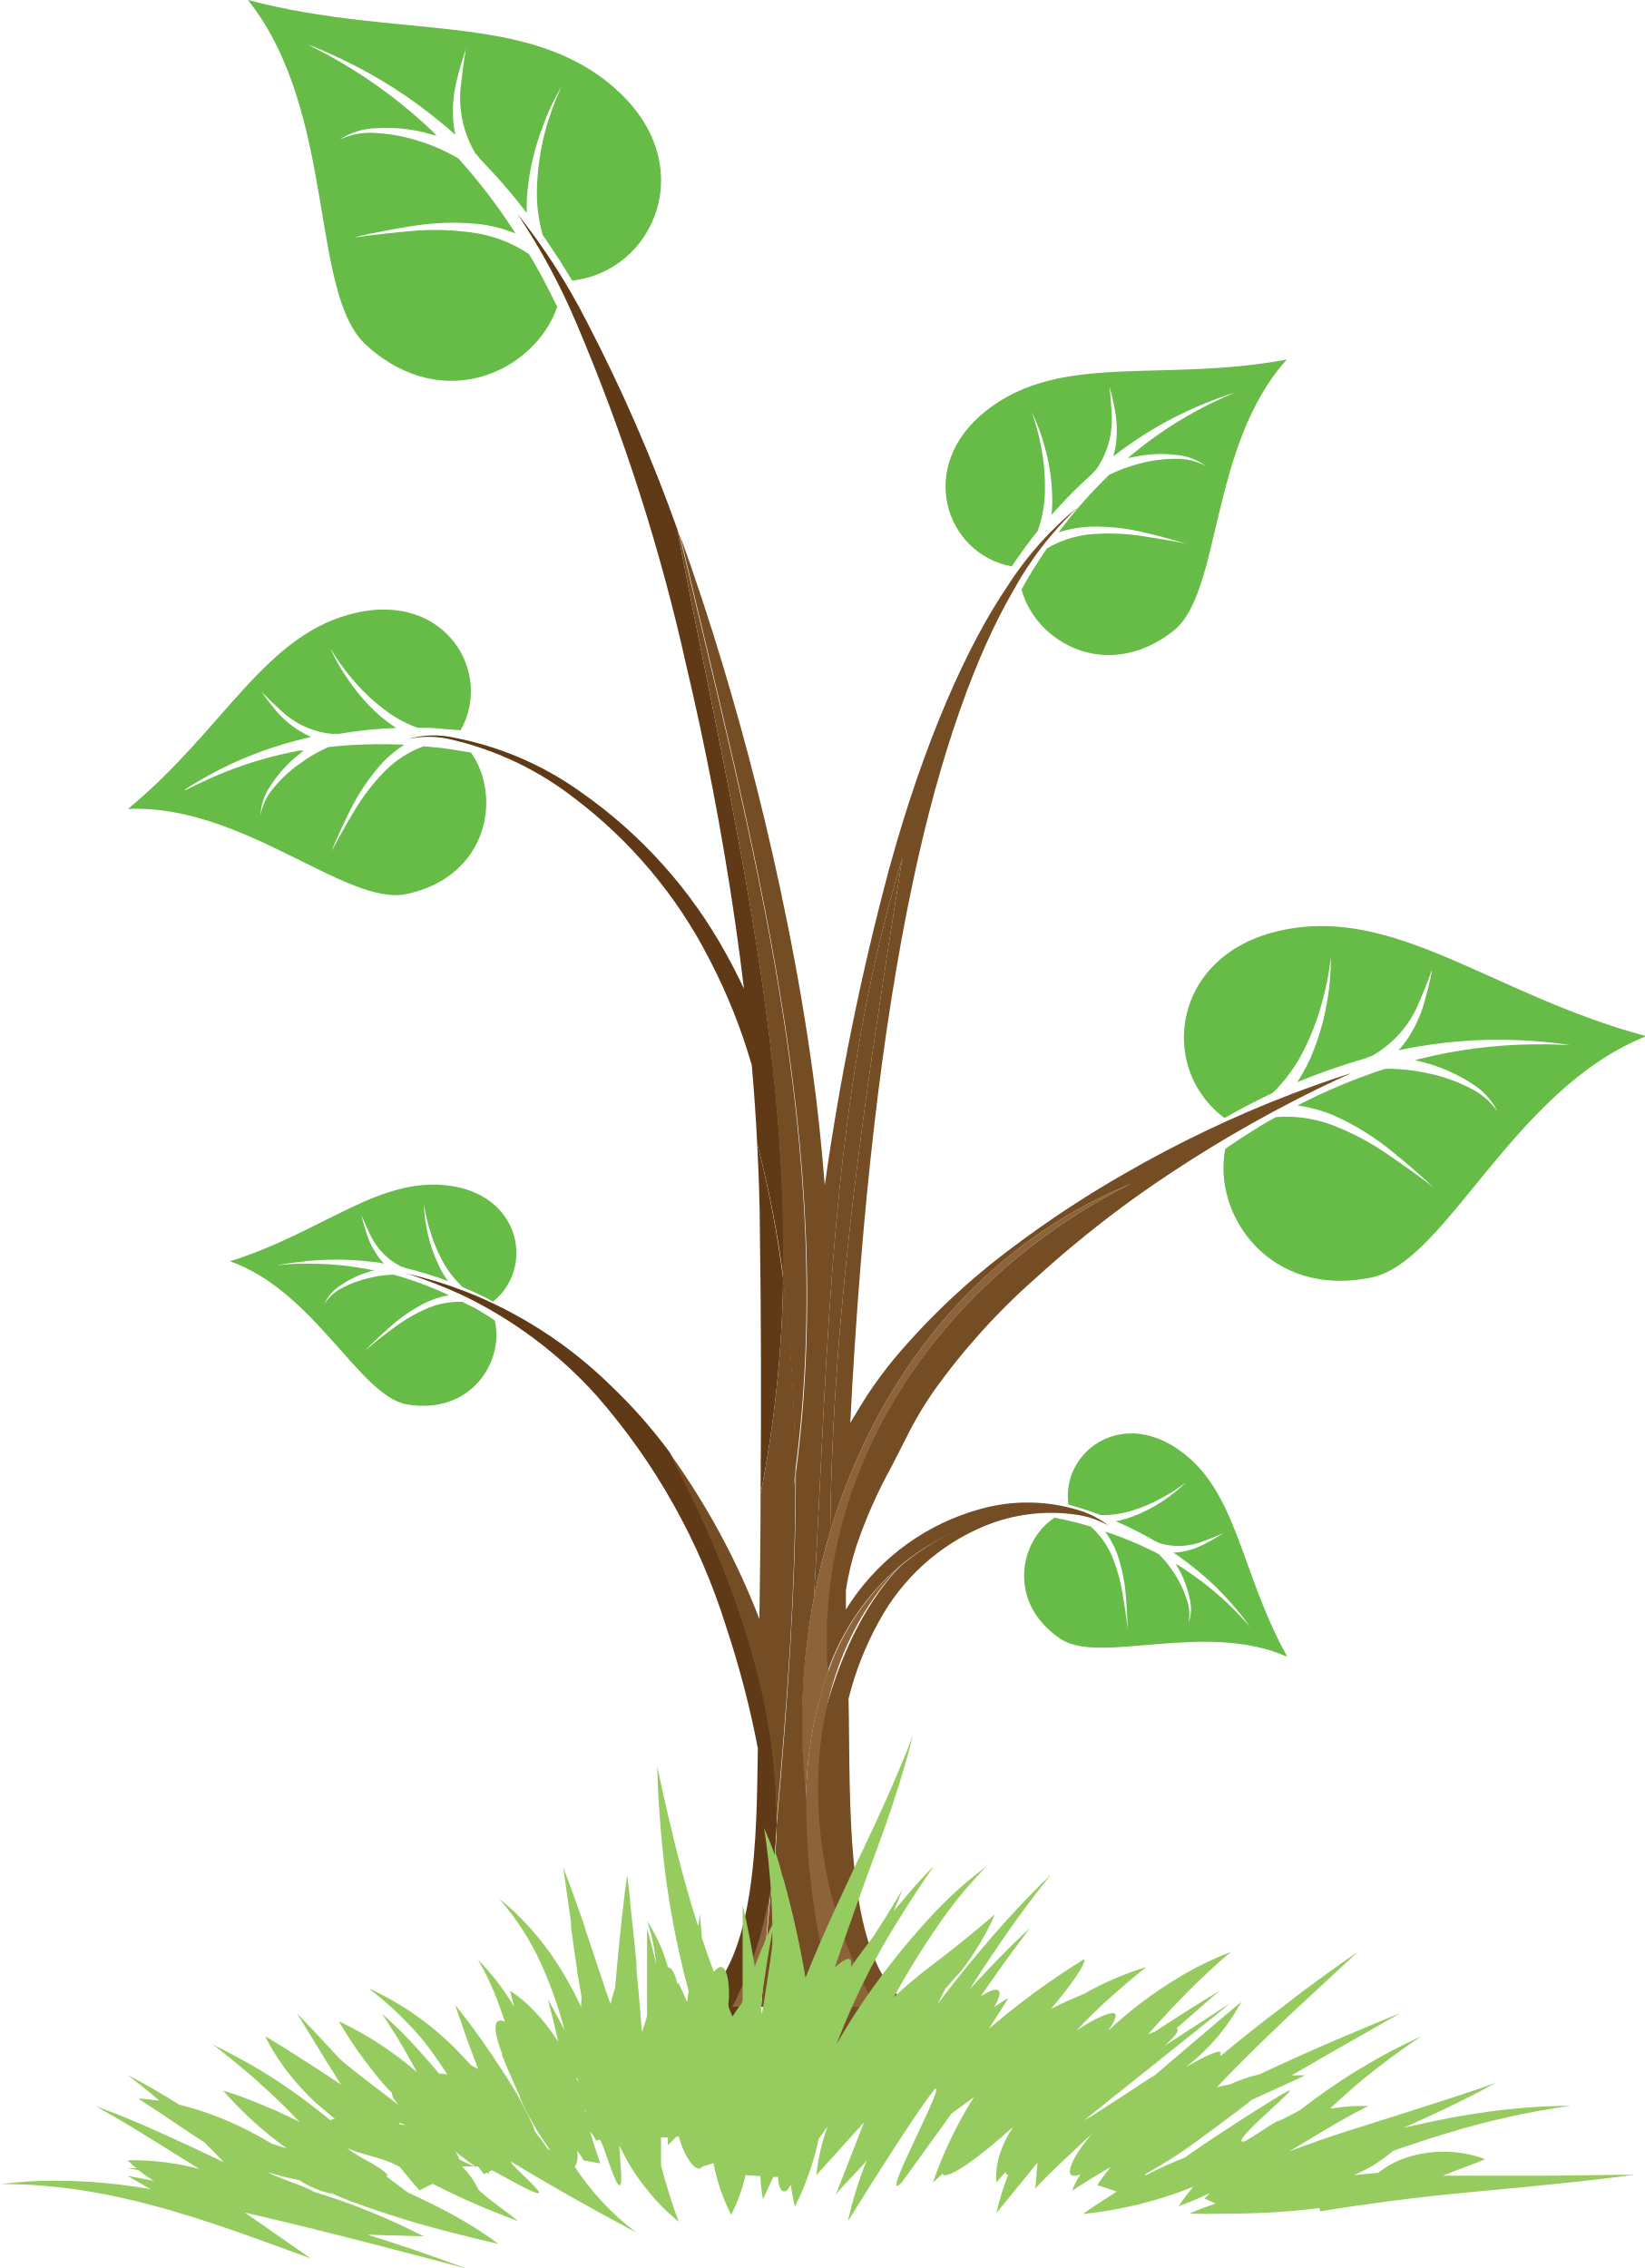
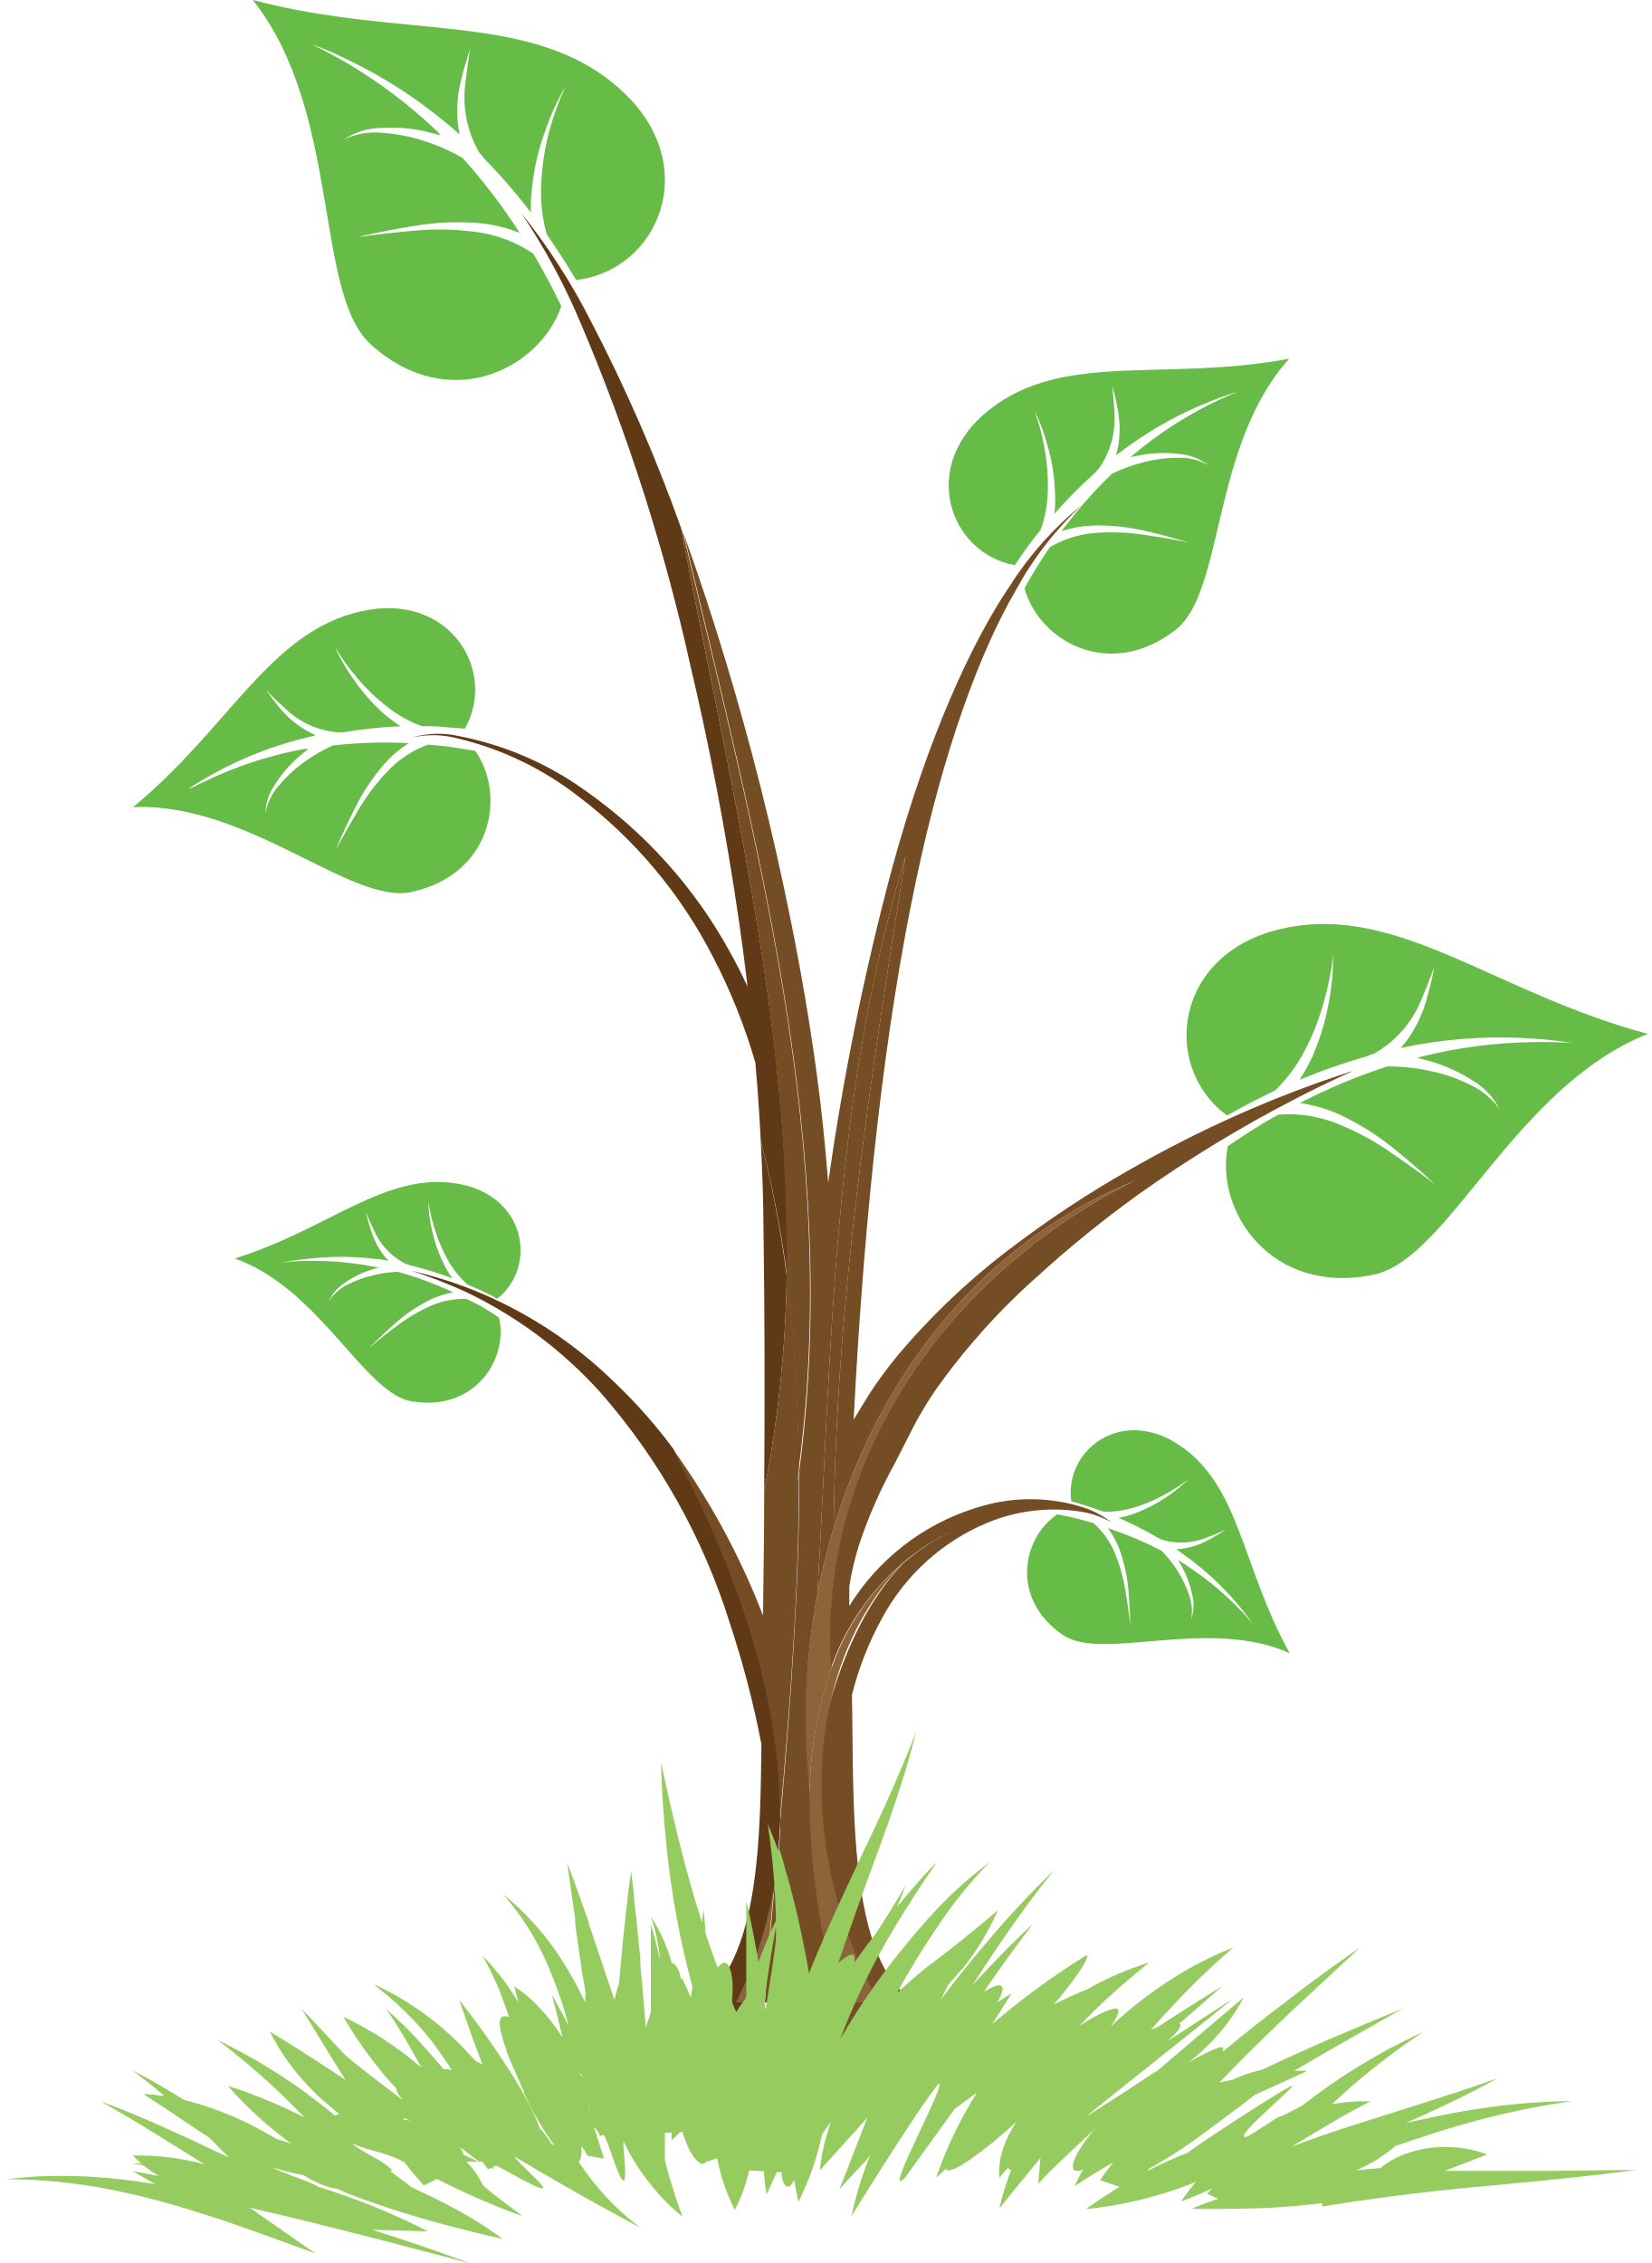
- <svg xmlns="http://www.w3.org/2000/svg" viewBox="0 0 124.57 171.78">
+ <svg xmlns="http://www.w3.org/2000/svg" width="100px" height="137" viewBox="0 0 124.57 171.78">
  <defs>
    <style>.cls-1{fill:#66bc46;}.cls-2{fill:#603a17;}.cls-3{fill:#8d633a;}.cls-4{fill:#754d25;}.cls-5{fill:#96cb60;}</style>
  </defs>
  <g id="Layer_2" data-name="Layer 2">
    <g id="Layer_3" data-name="Layer 3">
      <path class="cls-1" d="M36,99.09,35,98.6a6.33,6.33,0,0,0-2.59.47,12.72,12.72,0,0,0-2.67,1.56c-1.37,1-2.09,1.68-2.09,1.67s.63-.69,1.92-1.83a12.24,12.24,0,0,1,2.61-1.78A6.72,6.72,0,0,1,34,98.1a27.11,27.11,0,0,0-4.2-1.56,9.16,9.16,0,0,0-1.91.27,8.3,8.3,0,0,0-2,.75,3.45,3.45,0,0,0-1.34,1.22,3.3,3.3,0,0,1,1.19-1.39,7.58,7.58,0,0,1,2-1l.65-.2-.23,0a23.54,23.54,0,0,0-5.32-.47c-1.24,0-1.88.14-1.88.13s.61-.15,1.82-.28a21.73,21.73,0,0,1,5.36,0c.31,0,.63.08.95.14a3.91,3.91,0,0,1-.39-.45,6.18,6.18,0,0,1-.9-1.71c-.33-1-.43-1.56-.44-1.56s.2.53.64,1.45a5.1,5.1,0,0,0,2.38,2.49,1.11,1.11,0,0,1,.29.1,29.59,29.59,0,0,1,3.26,1,6.63,6.63,0,0,1-.67-1.12,11.13,11.13,0,0,1-.87-2.49,11.37,11.37,0,0,1-.29-2.22,13.82,13.82,0,0,0,.5,2.13,12.07,12.07,0,0,0,1,2.34,7.63,7.63,0,0,0,1.46,1.83c.42.17.84.36,1.27.56s.69.34,1,.53c3.06-2.43,2.23-7.84-3-8.74-5.47-.93-9.79,3.45-16.91,5.68,6.42,2.26,9.82,10.23,13.4,10.84,4.84.82,7.38-3.24,6.65-6.35C37,99.68,36.46,99.37,36,99.09Z" />
      <path class="cls-1" d="M42.2,23.24c-.43-.88-.86-1.73-1.31-2.55-.27-.49-.55-1-.83-1.44a10,10,0,0,0-3.93-1.58,20.28,20.28,0,0,0-5-.17c-2.74.24-4.28.5-4.28.48s1.45-.38,4.18-.83a19.68,19.68,0,0,1,5.08-.2,10.93,10.93,0,0,1,2.93.73A43.28,43.28,0,0,0,34.71,12a14,14,0,0,0-2.83-1.27,13,13,0,0,0-3.32-.65,5.39,5.39,0,0,0-2.85.5,5.26,5.26,0,0,1,2.8-.87A12,12,0,0,1,32,10l1.06.28L32.81,10A37.72,37.72,0,0,0,26,4.83c-1.71-1-2.67-1.42-2.66-1.43s1,.32,2.72,1.17a35.54,35.54,0,0,1,7.25,4.64c.39.31.78.64,1.17,1a8.13,8.13,0,0,1-.15-1,9.56,9.56,0,0,1,.25-3.08c.39-1.64.75-2.49.73-2.5s-.18.89-.37,2.52A8.25,8.25,0,0,0,36,11.62a1.47,1.47,0,0,1,.31.38,44.7,44.7,0,0,1,3.58,4.13A13,13,0,0,1,40,14a17.88,17.88,0,0,1,1-4.13,17.81,17.81,0,0,1,1.5-3.27A21.92,21.92,0,0,0,41.27,10a19.33,19.33,0,0,0-.6,4.07,11.52,11.52,0,0,0,.43,3.73c.41.59.82,1.21,1.23,1.84s.65,1.07,1,1.61c6.23-.69,9.73-8.76,3.33-14.48C40,.78,30.36,3.05,18.78,0c6.78,8.56,4.6,22.29,9,26.18C33.61,31.44,40.53,28.09,42.2,23.24Z" />
      <path class="cls-1" d="M30.82,67.71C37,66.36,38,60.31,35.67,57c-.77-.13-1.53-.26-2.26-.35l-1.32-.13a8,8,0,0,0-2.86,1.8,16,16,0,0,0-2.42,3.13c-1.13,1.89-1.68,3-1.69,3s.42-1.12,1.41-3.1a16,16,0,0,1,2.25-3.38,8.74,8.74,0,0,1,1.84-1.56,36.69,36.69,0,0,0-5.75.17,11.79,11.79,0,0,0-2.14,1.24,9.91,9.91,0,0,0-2,1.85,4.27,4.27,0,0,0-1,2.08,4.12,4.12,0,0,1,.75-2.22,9.64,9.64,0,0,1,1.84-2.13l.68-.55-.3,0a29.49,29.49,0,0,0-6.55,2c-1.45.64-2.17,1.06-2.17,1s.66-.47,2-1.22a28.46,28.46,0,0,1,6.39-2.52c.38-.11.78-.2,1.19-.29a6.19,6.19,0,0,1-.68-.35A7.42,7.42,0,0,1,21.05,54a19.13,19.13,0,0,1-1.27-1.64s.49.54,1.45,1.41a6.5,6.5,0,0,0,4,1.82,1.43,1.43,0,0,1,.39,0A33.64,33.64,0,0,1,30,55.13a12.13,12.13,0,0,1-1.33-1,14.61,14.61,0,0,1-2.23-2.55A14.13,14.13,0,0,1,25,49.08a16.92,16.92,0,0,0,1.62,2.28A14.74,14.74,0,0,0,29,53.66a9.37,9.37,0,0,0,2.61,1.46c.58,0,1.17,0,1.77.07s1,.07,1.5.12c2.47-4.36-1.12-10.39-7.82-8.92-7,1.53-10,8.81-17.37,14.88C18.39,60.88,26.27,68.71,30.82,67.71Z" />
      <path class="cls-1" d="M76.62,42.9c.29-.43.58-.85.87-1.25s.73-1,1.09-1.42a9.33,9.33,0,0,0,.55-3,15.68,15.68,0,0,0-.27-3.3,17.79,17.79,0,0,0-.73-2.74,14.93,14.93,0,0,1,1,2.71,14.48,14.48,0,0,1,.54,3.38A9.72,9.72,0,0,1,79.63,39a35.36,35.36,0,0,1,3.1-3.13,1.23,1.23,0,0,1,.27-.29,6.61,6.61,0,0,0,1.18-4.3c-.06-1.31-.17-2-.16-2a19,19,0,0,1,.46,2.05,8.13,8.13,0,0,1,0,2.49,5.11,5.11,0,0,1-.18.75c.34-.26.67-.51,1-.74a28.31,28.31,0,0,1,6.08-3.33c1.46-.59,2.26-.79,2.25-.8s-.79.3-2.22,1a30.1,30.1,0,0,0-5.77,3.8l-.23.2c.29-.07.58-.12.86-.17a9.53,9.53,0,0,1,2.84-.07,4.28,4.28,0,0,1,2.21.85,4.43,4.43,0,0,0-2.27-.56,10.7,10.7,0,0,0-2.71.35,12.42,12.42,0,0,0-2.34.86,35.32,35.32,0,0,0-3.83,4.36,9,9,0,0,1,2.4-.43,15.69,15.69,0,0,1,4.08.44c2.16.5,3.3.91,3.31.89s-1.22-.28-3.42-.61a16.31,16.31,0,0,0-4-.14,8.07,8.07,0,0,0-3.25,1.06c-.25.36-.5.73-.74,1.12-.41.63-.8,1.29-1.19,2,1.07,4,6.46,7.07,11.48,3.15,3.7-2.89,2.69-14,8.61-20.57C88,29,80.4,26.64,74.73,31.07,69.27,35.32,71.65,42,76.62,42.9Z" />
      <path class="cls-1" d="M89.14,109.72c-4.44-3-8.77.37-8.23,4.24.38.1.76.22,1.12.33s.89.3,1.31.46a7.34,7.34,0,0,0,2.31-.31,11.61,11.61,0,0,0,2.36-1,12.46,12.46,0,0,0,1.83-1.19,11.56,11.56,0,0,1-1.74,1.41,11.21,11.21,0,0,1-2.34,1.21,8.52,8.52,0,0,1-1.26.35,27.08,27.08,0,0,1,3,1.52.87.87,0,0,1,.27.13,5.09,5.09,0,0,0,3.45-.17c1-.36,1.45-.62,1.45-.61a14,14,0,0,1-1.39.83,5.85,5.85,0,0,1-1.82.62,5.61,5.61,0,0,1-.59.06c.27.18.53.37.78.55a22.28,22.28,0,0,1,3.92,3.66,18.19,18.19,0,0,1,1.12,1.46s-.4-.51-1.27-1.39a24,24,0,0,0-4.18-3.32l-.21-.12.34.59a7.84,7.84,0,0,1,.73,2.07,3.17,3.17,0,0,1-.09,1.82,3.5,3.5,0,0,0-.14-1.79,8.1,8.1,0,0,0-.91-1.91,8.78,8.78,0,0,0-1.19-1.5A27.11,27.11,0,0,0,83.69,116a7,7,0,0,1,.9,1.66,12.57,12.57,0,0,1,.66,3.09c.15,1.72.13,2.65.14,2.66s-.09-1-.37-2.66a12.64,12.64,0,0,0-.86-3,6.39,6.39,0,0,0-1.56-2.13l-1-.28c-.56-.15-1.15-.28-1.74-.39-2.67,1.75-3.62,6.44.45,9.18,3,2,11-1.41,17.18,1.36C93.87,119,93.75,112.81,89.14,109.72Z" />
      <path class="cls-1" d="M97.06,70.46c-8.4,1.79-9.38,10.52-4.32,14.22.55-.32,1.1-.62,1.65-.91s1.33-.68,2-1a11.86,11.86,0,0,0,2.23-3,18.48,18.48,0,0,0,1.49-3.83,19.77,19.77,0,0,0,.67-3.44,18,18,0,0,1-.32,3.58,18.16,18.16,0,0,1-1.22,4.06,14.54,14.54,0,0,1-1,1.83,44.89,44.89,0,0,1,5.15-1.8,1.65,1.65,0,0,1,.46-.17,8.2,8.2,0,0,0,3.65-4.16c.65-1.5.92-2.37.94-2.37s-.14.92-.6,2.53a9.7,9.7,0,0,1-1.33,2.8,6.57,6.57,0,0,1-.6.75c.52-.11,1-.21,1.52-.29a35.88,35.88,0,0,1,8.59-.42c2,.14,3,.35,3,.34s-1-.1-3-.08a37.3,37.3,0,0,0-8.5,1.1l-.37.1c.36.08.72.18,1.06.27a12.64,12.64,0,0,1,3.2,1.47,5.25,5.25,0,0,1,2,2.15,5.56,5.56,0,0,0-2.23-1.85,12.31,12.31,0,0,0-3.2-1.08,14.16,14.16,0,0,0-3.08-.31,43.59,43.59,0,0,0-6.64,2.78,10.91,10.91,0,0,1,2.9.82,19.77,19.77,0,0,1,4.31,2.7c2.15,1.74,3.19,2.81,3.21,2.8s-1.21-1-3.48-2.54a19.82,19.82,0,0,0-4.37-2.32,9.9,9.9,0,0,0-4.2-.58c-.48.27-1,.54-1.44.84-.79.48-1.59,1-2.4,1.56-1,5,3.38,11.38,11.1,9.74,5.7-1.21,10.63-14.22,20.78-18.27C113,75.35,105.78,68.6,97.06,70.46Z" />
      <path class="cls-2" d="M46.31,105a32.84,32.84,0,0,0-11.08-7.19,32,32,0,0,0-4.4-1.34A35.5,35.5,0,0,1,35,98.09a32.64,32.64,0,0,1,10.17,7.61A48.43,48.43,0,0,1,55,123.24a72.5,72.5,0,0,1,2.39,9.17c-.1,6.33,0,16.87-5,19.63l3.11,5.74c1.46-2.88,2.39-11.6,2.89-14.63.14-1.63.29-3.26.43-4.91.17-9.54-3.42-19.36-8.11-28.25A38.63,38.63,0,0,0,46.31,105Z" />
      <path class="cls-2" d="M58.35,143.15a33.55,33.55,0,0,0,.43-4.91C58.64,139.89,58.49,141.52,58.35,143.15Z" />
      <path class="cls-3" d="M55.46,152h2.15q.33-4.39.74-8.89A30.63,30.63,0,0,1,55.46,152Z" />
      <path class="cls-2" d="M57.34,86.62c.12,2.26.2,4.57.21,6.95.09,6.19.1,12.74.05,19.59a91.22,91.22,0,0,0,1.71-16.3A82.67,82.67,0,0,0,57.34,86.62Z" />
      <path class="cls-4" d="M60.11,112.47c0-.29.08-.57.12-.86a121.69,121.69,0,0,0-.92-14.75,91.22,91.22,0,0,1-1.71,16.3c0,3.1-.05,6.25-.09,9.47A56,56,0,0,0,50.67,110c4.69,8.89,8.28,18.71,8.11,28.25.78-8.8,1.49-17.8,1.45-26.63C60.19,111.9,60.16,112.18,60.11,112.47Z" />
      <path class="cls-3" d="M85.68,89.64C74,94.42,66.35,104.45,62.87,116c0,.67,0,1.33,0,2,0-.67,0-1.33,0-2a50.83,50.83,0,0,0-1.23,5q-.26,4.44-.61,8.86.36-4.42.61-8.86a51.21,51.21,0,0,0-.59,15.43,29.39,29.39,0,0,1,1.68-9.82C61.62,110.72,71.5,96.73,85.68,89.64Z" />
      <path class="cls-4" d="M61.64,121a50.83,50.83,0,0,1,1.23-5c.19-17.53,2.82-34.25,5.46-51C62.8,83.16,62.74,102,61.64,121Z" />
      <path class="cls-4" d="M97.81,82.86a88.8,88.8,0,0,0-12.59,6,79.87,79.87,0,0,0-8.53,5.61,53,53,0,0,0-9,8.47,32.82,32.82,0,0,0-2.08,2.83c-.45.71-.83,1.36-1.22,2,.83-16.21,2.41-30,4.74-40.95,2.08-9.92,4.86-17.37,7.56-22a25.43,25.43,0,0,1,5-6.46,25.08,25.08,0,0,0-5.37,6c-3,4.4-6.31,11.67-9,21.5a201.12,201.12,0,0,0-4.86,23.91c-.23-2.81-.5-5.57-.87-8.24-.54-4-1.2-7.81-1.93-11.44-1.45-7.27-3.15-13.82-4.9-19.64-1.07-3.57-2.16-6.85-3.25-9.87,5.35,22.84,12,46.51,8.76,71,0,8.83-.67,17.83-1.45,26.63a33.55,33.55,0,0,1-.43,4.91q-.41,4.5-.74,8.89h5.71a55,55,0,0,1-2.27-15.65A51.21,51.21,0,0,1,61.64,121c1.1-18.95,1.16-37.8,6.69-56-2.64,16.72-5.27,33.44-5.46,51C66.35,104.45,74,94.42,85.68,89.64c-14.18,7.09-24.06,21.08-23,36.93a18.64,18.64,0,0,1,5.43-7.93,20.9,20.9,0,0,1,2.91-2.52,20.9,20.9,0,0,0-2.91,2.52A19.1,19.1,0,0,1,72,116.12a19.1,19.1,0,0,0-3.83,2.52c-8.28,8.64-9.37,29.26-3.56,39.5l4.65-6.1c-5.48-2.76-4.82-15.88-5-23.38a24,24,0,0,1,2.28-5.81,16.1,16.1,0,0,1,8-7.26,13.23,13.23,0,0,1,7-.86,7,7,0,0,1,2.41.82,6.91,6.91,0,0,0-2.27-1.17,13.25,13.25,0,0,0-7.43-.09,17.38,17.38,0,0,0-9.79,7c-.14.2-.27.42-.4.63,0-.5,0-1,0-1.49a22.05,22.05,0,0,1,.76-3.23,36.89,36.89,0,0,1,2.69-6.11l1.53-3a28.83,28.83,0,0,1,1.59-2.61,50.31,50.31,0,0,1,7.73-8.61A85.4,85.4,0,0,1,86,90.67a99,99,0,0,1,11.9-7.25c2.85-1.47,4.42-2.12,4.42-2.13S100.77,81.74,97.81,82.86Z" />
      <path class="cls-2" d="M51.28,40.05a124.22,124.22,0,0,0-6.83-15.66,48.06,48.06,0,0,0-5.29-8.22,49,49,0,0,1,4.51,8.36,148.38,148.38,0,0,1,8.33,26c1.37,5.8,2.66,12.31,3.7,19.49.23,1.6.44,3.22.64,4.87-.43-.91-.88-1.81-1.36-2.66A36.16,36.16,0,0,0,44,60a24.33,24.33,0,0,0-9.56-4.12,7.18,7.18,0,0,0-3.61.11,7.28,7.28,0,0,1,3.5.06,24,24,0,0,1,9.11,4.36A35.68,35.68,0,0,1,53.73,72.67a43.59,43.59,0,0,1,3.2,8q.26,2.91.41,5.94a82.67,82.67,0,0,1,2,10.24C59.66,77.68,54.79,58.62,51.28,40.05Z" />
      <path class="cls-4" d="M51.47,40.58c-.07-.17-.13-.35-.19-.53,3.51,18.57,8.38,37.63,8,56.81a121.69,121.69,0,0,1,.92,14.75C63.5,87.09,56.82,63.42,51.47,40.58Z" />
      <path class="cls-3" d="M62.73,126.57c0,.47.07,1,.13,1.43-.06-.48-.1-1-.13-1.43a29.39,29.39,0,0,0-1.68,9.82,49.24,49.24,0,0,0,.89,5.3,49.24,49.24,0,0,1-.89-5.3A55,55,0,0,0,63.32,152h3c-5.81-10.24-6.43-24.76,1.85-33.4A18.64,18.64,0,0,0,62.73,126.57Z" />
      <path class="cls-5" d="M82.17,160.55c.37-.34,10.63-8.47,11-8.83l-5,3.25c.16-.15-.34.3-.2.17l.09-.08.11-.09h0l.14-.12h0a2.13,2.13,0,0,1,.22-.21c.49-.48.76-.8.63-1l-.08,0,2.77-2.42.38-.33.14-.12-.09.06L92,151c-.66.4-2.1,1.28-4.21,2.66l-.31.21-.53.2c1.19-1.34,2.31-2.53,3.28-3.49,1.74-1.73,3-2.75,3-2.75a25,25,0,0,0-4.06,2,31.22,31.22,0,0,0-5.27,4c.51-.71.72-1.2.5-1.34s-1.41.31-2.87,1.3c.93-1,1.8-1.83,2.6-2.54,1.57-1.41,2.69-2.26,2.68-2.27a23.52,23.52,0,0,0-3.68,1.48c-.33.16-.67.35-1,.54-.73.3-1.61.68-2.54,1.15,1.24-1.43,2.8-3.55,2.49-3.75a57.82,57.82,0,0,0-7.19,5.26l1.49-2.34s-.42.24-1.09.69c.39-.68.53-1.15.28-1.27s-.67.08-1.29.45l.35-.51c2.07-3,3.36-4.61,3.35-4.62s-1.59,1.41-4.16,4.19l-.4.44c.59-.94,1.17-1.83,1.71-2.62,2.68-4,4.48-6.09,4.46-6.1a73.66,73.66,0,0,0-5.26,5.66c-.53.61-1.08,1.29-1.65,2l-.24.3c-.47.59-.95,1.22-1.45,1.87.22-.42.42-.8.58-1.14l.87-1,.12-.12.15-.16A20.18,20.18,0,0,0,75.34,145s-2.45,2.11-4.46,3.61a36.71,36.71,0,0,0-3.2,2.67,58.69,58.69,0,0,1,3.22-5.24,32.17,32.17,0,0,1,3.81-4.68,30.58,30.58,0,0,0-4.62,4.24,56.41,56.41,0,0,0-4.43,5.57c-.69,1-1.41,2.11-2.1,3.29l-.2.34c.08-.23.18-.44.26-.66a52.5,52.5,0,0,1,3.79-7.69c2-3.3,3.3-5.09,3.28-5.09s-1.16,1.14-3,3.38c.45-1.06.64-1.63.64-1.63s-.7,1.28-2.19,3.56c-.53.69-1.1,1.45-1.68,2.29,0-.34,0-.54-.15-.59s-.58.18-1.09.65c1-2.95,1.94-5.56,2.77-7.83.1-.25.19-.52.28-.76l.06-.15c.14-.39.26-.74.4-1.11.08-.22.16-.45.24-.66.23-.65.44-1.27.63-1.84,1.12-3.37,1.53-5.25,1.54-5.25s-.58,1.59-1.85,4.47c-.17.39-.35.8-.55,1.23l-.43.94-.22.47c-.21.46-.42.91-.66,1.4,0,.05,0,.1-.07.14-1.24,2.66-2.83,5.89-4.36,9.73a73.16,73.16,0,0,0-1.63-7.35l-.15-.46a17.26,17.26,0,0,0-.53-1.8,2.08,2.08,0,0,0,0,.33c-.49-1.36-.85-2.08-.84-2.08s.27,1.43.48,4.05c.09.94.13,2.05.16,3.3-.24.49-.73,1.55-1.33,3.14-.5-3-.92-4.65-.92-4.65v5.14c0,.63,0,1.34,0,2.09a1.42,1.42,0,0,0-.07.22,11.25,11.25,0,0,0-.7,1c-.1-.22-.18-.44-.27-.65s0-.52,0-.75c.05-1.42-.2-2.32-.6-2.35-.17,0-.35.13-.54.37-.33-.88-.64-1.75-.91-2.57-.08-1.22-.16-1.89-.16-1.88s0,.35-.12,1c-.65-2-1.14-3.85-1.55-5.42-.06-.22-.11-.45-.17-.66-.22-.9-.41-1.7-.58-2.42-.54-2.32-.78-3.6-.79-3.6s0,2.13.37,6a65.52,65.52,0,0,0,2,11q-.06.4-.12.84c-.36-.9-.68-1.47-.66-1.48a.86.86,0,0,0-.07.12c-.16-.8-.44-1.27-.72-1.28A12.28,12.28,0,0,0,49,145.49a13.62,13.62,0,0,1,.69,3.28c-.39-1.74-.69-2.7-.69-2.7v4.21c0,.46,0,1,0,1.47,0,.28,0,.55,0,.84s-.26.88-.39,1.36c-.05-.62-.1-1.22-.14-1.8-.09-1.08-.18-2.1-.27-3,0-.15,0-.3,0-.45h0c-.18-1.91-.35-3.45-.48-4.57l0-.25c-.14-1.21-.23-1.87-.23-1.87s0,.25-.09.69c0,.11,0,.23-.05.36-.13,1.07-.35,2.92-.59,5.5q-.09.93-.18,2c-.05.15-.11.36-.18.59s-.11.41-.16.66c0-.09-.06-.17-.09-.25l-.5-1.47-1-3a1.59,1.59,0,0,1-.07-.2c-.06-.17-.11-.34-.17-.5l-.12-.35,0-.08c-1-2.92-1.64-4.53-1.64-4.53l.38,2.67.22,1.56,0,.35c.13.94.27,2,.46,3.22,0,.28.08.55.13.83s.11.68.17,1,0,.48,0,.74V152l-.05-.1a27.82,27.82,0,0,0-2.14-3.75A21.5,21.5,0,0,0,39,144.85c-.79-.75-1.31-1.11-1.28-1.11s.41.43,1.06,1.28a20.52,20.52,0,0,1,2,3.29,32,32,0,0,1,2,5.55l.08.25v0c.33,1.16.63,2.41,1,3.75.16.62.34,1.26.53,1.91,0,.11-1.45,3-.68,1.67.35-.6,1.18,0,1.42.69l.31-.07c.37.64,1.16,3.51,1.48,3.46s-.08-2.72,0-3A15.23,15.23,0,0,0,49.13,166a15.07,15.07,0,0,0,2.28,2.28s-.41-1-.9-2.67c-.15-.49-.3-1-.45-1.62,0-.39,0-.92,0-1.56,0-.17,0-.36,0-.54l.51,0c0,.37,0,.58,0,.58a6.5,6.5,0,0,0,.64-.63l.22,0c0,.08,0,.17.05.25.44,1.43,1.12,2.22,1.5,2.16a.4.4,0,0,0,.26-.22.14.14,0,0,0,0,.06l.79-.26a14.57,14.57,0,0,0,1.34,3.92,12.86,12.86,0,0,0,1.09-3l1.12.07a14.62,14.62,0,0,0,.2,1.76l.78-1.7.36,0c0,.7.24,1.12.47,1.1s.3-.18.49-.5c.16,1,.32,1.66.31,1.67A21.34,21.34,0,0,0,62,162c.21-.3.43-.61.67-.93a15.25,15.25,0,0,0-.85,3.68l3.61-4-2.15,5.52c.31-.54,2.07-2.17,2.38-2.7a27.75,27.75,0,0,0-1.44,4.66s4.72-7.66,6.56-10c1-.68-4.4,9.06-2.49,7.07l3.77-5.22,1.7-1.25a29.43,29.43,0,0,0-1.94,3.57,28.19,28.19,0,0,0-1.17,2.91s.29-.25.76-.7c0,0,0,.09,0,.11.53.28,2.71-1.29,5.33-3.64a7.84,7.84,0,0,0-1,2,5.72,5.72,0,0,0-.29,2.22s.25-.31.7-.79a.23.23,0,0,0,.11.2s.06,0,.09,0a20.72,20.72,0,0,0-.9,2.92s1.23-1.52,3.12-3.83l-.17,2c.55-.89,8.42-7.88,9.06-8.67C87.89,156.89,81.78,160.9,82.17,160.55ZM57.84,151.7c-.05.28-.09.58-.14.87l-.09-.68c.11-.83.22-1.58.32-2.25.23-1.54.43-2.66.56-3.36,0,.32,0,.64,0,1C58.34,148.57,58.11,150,57.84,151.7Z" />
      <path class="cls-5" d="M117.26,164.79c-1.72,0-3.78,0-6.13,0l-1.87,0,.76-.3.89-.34.47-.18.77-.3a2,2,0,0,0,.32-.13,8.47,8.47,0,0,0-1.73-.46,9,9,0,0,0-4.36.38,6.56,6.56,0,0,0-2,1.11l-1.83.17A14.16,14.16,0,0,0,104,164a12.77,12.77,0,0,0,1.51-1.1l.79-.27.6-.2,1.54-.51c1.65-.52,3.16-.95,4.48-1.27,3.74-.91,6-1.13,6-1.16a49.2,49.2,0,0,0-6.12.44c-1.76.23-3.88.62-6.24,1.17l-.27.06.19-.08c.75-.34,1.46-.65,2.08-.95,3.13-1.45,4.73-2.4,4.74-2.39s-1.79.66-5.13,1.72l-1.81.58L102,161.42c-1.36.44-2.83.94-4.37,1.53,1.47-.87,2.77-1.68,3.83-2.28,1.27-.72,2.16-1.15,2.16-1.16a14.24,14.24,0,0,0-2.78.19l-.11,0c.87-.83,1.71-1.56,2.47-2.19.56-.46,1.07-.86,1.55-1.22,1.78-1.37,2.9-2.05,2.89-2.06a43.62,43.62,0,0,0-4.71,2.5l-.36.21a48.49,48.49,0,0,0-4.09,2.86l-.38.31c-.2.15-.4.3-.6.47s1.08-.81,1-.78-1.57.86-1.75.86-2.26,1.5-2.59,1.55c-1.15.14,4.56-4.43,3.34-3.82-.95.48-7.11,4.46-7.71,5l-.82.33c-.82.35-1.57.71-2.27,1.07l.1-.16a36,36,0,0,0,4.34-2.83l1.14-.84c.94-.7,1.79-1.33,2.48-1.88l.08-.06.33-.15c2.19-1,3.67-1.66,3.65-1.68s-.38,0-1,0l2.6-1.51,0,0,5.62-3.2s-1.39.55-3.91,1.62l-2.18.93c-1.32.59-2.87,1.28-4.57,2.08a11.08,11.08,0,0,0-2.23.76c-.33.07-.65.13-1,.22h0l0,0c.73-.77,1.43-1.49,2.12-2.17,1.22-1.22,2.36-2.31,3.36-3.26l5.18-4.81s-1.51,1-4.19,3L97,152.1c-1.34,1-2.9,2.23-4.59,3.64,0-.13.06-.25,0-.32-.38-.39-6.53,3.47-3.85,2A15.45,15.45,0,0,0,94,151.63c-.4.29-8.4,7.13-8.79,7.47l-.38.35c-2.89,2.56-4.3,5-3.65,5.32a.93.93,0,0,0,.64-.09,7.33,7.33,0,0,0-.64,1.26s.93-.64,2.44-1.53l.48-.27c-.35.45-.7.88-1,1.36l1.47.49c-1.59,1-2.56,1.7-2.56,1.7a30.52,30.52,0,0,0,8.35-2.06c-.75.89-1.1,1.49-1.12,1.48s1-.34,2.38-1l-.4.41.84.38c-1.28.43-2,.76-2,.76s1.22.05,3.11,0a54.67,54.67,0,0,0,6.75-.42l.06.25c.63-.11,1.22-.2,1.83-.29l1.11-.17h0l.07,0c2.61-.39,5-.66,7.26-.89,2.72-.27,5.11-.47,7.07-.68,4.17-.41,6.48-.75,6.48-.75Z" />
      <path class="cls-5" d="M48.2,169.1a19.65,19.65,0,0,1-4.68-5c.19-.18.25-.6.19-1.2a3.18,3.18,0,0,1,.47.73l1.27.23-.81-2.5-.26-.33c0-.26-.05-.53-.08-.82,0-.08,0-.17,0-.25-.09-.63,2.38,1.6,2.15.89,0-.16-2.73-3.23-2.79-3.39s0,0,0-.06c-.08-.22,2.9,3.67,2.81,3.45-.28-.67-4.64-8.87-5-9.46,0-.09.85,3.31.79,3.23a14.82,14.82,0,0,0-1.77-2.27,9.38,9.38,0,0,0-1.87-1.57s.13.46.32,1.22l-.08-.13a18.58,18.58,0,0,0-2.65-3.43A21.09,21.09,0,0,1,37.84,152c.13.35.27.73.4,1.13a.67.67,0,0,0-.48-.07c-.34.13-.29.78,0,1.73q.1.36.27.78a.25.25,0,0,0,0,.07c0,.06,0,.11.06.18.18.46.39,1,.63,1.5.16.38.33.77.52,1.18.05.09.09.19.13.28l0,.1a22,22,0,0,0,2.32,4l-.24-.15a9.36,9.36,0,0,0-.9-1.21c-.07-.2-.15-.38-.22-.57-.17-.42-.37-.81-.56-1.18s-.35-.64-.53-1l-.12-.21c-.18-.31-.36-.6-.54-.89l-.09-.15-.18-.28-.11-.16c-.09-.15-.19-.29-.28-.43l-.59-.9c-.31-.45-.6-.88-.87-1.26-1.23-1.72-2-2.65-2-2.65l1,2.87.75,2-.53-.28c-.14-.16-.28-.3-.43-.46l-.17-.18a22.25,22.25,0,0,0-6.75-5l-.24-.12-.08,0,.08.07.22.17A24.41,24.41,0,0,1,31,153.37a17.8,17.8,0,0,1,1.85,2.24q.24.33.48.69c.19.27.37.54.55.82a2.54,2.54,0,0,0-.63-.06h0c-.22-.28-.44-.53-.66-.78s-.51-.59-.75-.85a30.51,30.51,0,0,0-2.94-2.93s.81,1.11,2,3.22l.68,1.23a26.15,26.15,0,0,0-5.92-3.86,31,31,0,0,0,2.9,4.17l.11.15c.3.35.61.72,1,1.1a1.11,1.11,0,0,0,.31.67,5.19,5.19,0,0,0,.53.57c.14.14.3.29.48.44.64.57,1.47,1.22,2.41,1.91l.18.13c1,.82,1.85,1.47,2.47,1.91-.3-.13-1.27-.54-2.53-1.23-.85-.46-1.84-1.08-2.89-1.76,0,0,4.3,3,4.27,3s.22-2.44-4.64-3.26c-.6-.63,3.84,1.9,3.32,1.33-1.13-1.24-7.11-5.47-7.95-6.39-2-2.17-3.14-3.34-3.14-3.34l2.23,3.64c.33.53.7,1.12,1.11,1.76-3.16-2.11-5.71-3.67-5.75-3.65a17.39,17.39,0,0,0,3.2,4.4l.49.49c.25.23.52.46.8.69s.5.44.78.66a.75.75,0,0,0-.33.11c-.76-.63-1.49-1.19-2.19-1.71-.95-.69-1.85-1.3-2.65-1.79-.4-.25-.77-.47-1.12-.67l-.17-.1c-1.76-1-2.83-1.48-2.82-1.49s1.27.92,3.34,2.72l.13.12.16.15c.9.8,1.91,1.76,3,2.91-.2-.11-.4-.2-.6-.3-.7-.34-1.37-.65-2-.9-1-.44-1.89-.76-2.46-.95l0,0c-.45-.15-.74-.23-.74-.23a28.88,28.88,0,0,0,4.85,4.4.1.1,0,0,1,.05,0l-1.21-.38-.11-.07c-.52-.3-1.05-.6-1.63-.9a24.3,24.3,0,0,0-5.29-2l-1.06-.65c-1.15-.7-2-1.15-2.44-1.38l-.39-.2s.39.29,1.09.85c.36.28.79.63,1.3,1.07l-.18,0a12.1,12.1,0,0,0-1.41-.14l2,1.31c.83.55,1.84,1.26,3,2,.34.33.7.7,1.06,1.07l.43.44-1.29-.61c-1.19-.57-2.28-1.07-3.25-1.5-1.91-.88-3.36-1.46-4.23-1.79-.59-.23-.93-.34-.93-.34s.59.32,1.65.94c.73.43,1.69,1,2.85,1.73l3.34,2.08a19.71,19.71,0,0,0-5.43-.66l.14.14c.11.11.28.27.51.46H9.64l.83.14a10.89,10.89,0,0,0,1.19.82c-1.26-.25-2-.38-2-.38s.62.38,1.73,1c-1.65-.27-3.17-.46-4.5-.54-1-.07-2-.09-2.8-.09a30.48,30.48,0,0,0-4.07.26s1.16-.05,3.24.12c.94.08,2.06.2,3.37.41a49.79,49.79,0,0,1,5,1.1c.78.2,1.58.43,2.41.69,2.83.86,5.94,2,9.5,3.31l-5-3.48c6.27,1.42,16.88,4.26,16.86,4.27s-3.09-1.2-7.56-2.59l4.24.12A50.16,50.16,0,0,0,23.75,166c-.37-.32-3.07-1.16-3.43-1.47a17.7,17.7,0,0,0,2.33.59,7.56,7.56,0,0,0,2.29,1l.17,0c.45.2.9.39,1.37.57a73.22,73.22,0,0,0,7.87,2.44c2.07.53,3.4.83,3.41.83a29.84,29.84,0,0,0-2.69-1.77c-1.11-.65-2.56-1.39-4.2-2.14l-.74-.56-.9-.67.15-.06c-.76-.85-2.34-1.36-3.1-2.09.84.48,2.67.73,3.75,1.33l.26.14c.46.58.95,1.16,1.47,1.76l1-.5a56.84,56.84,0,0,0,6.44,2.81c.18.05-2.88-2.11-3-2.42a6,6,0,0,0-1.21-1.7c.67,0,1.09,0,1.21,0,.15.19.28.38.44.58l.23-.11.17.11a1.08,1.08,0,0,0-.05-.17l.26-.12c.64.3,3.29,1.87,3.55,1.73s-1.91-1.92-2.15-2.41l0,0C44.33,167.11,48.21,169.08,48.2,169.1Z" />
    </g>
  </g>
</svg>
